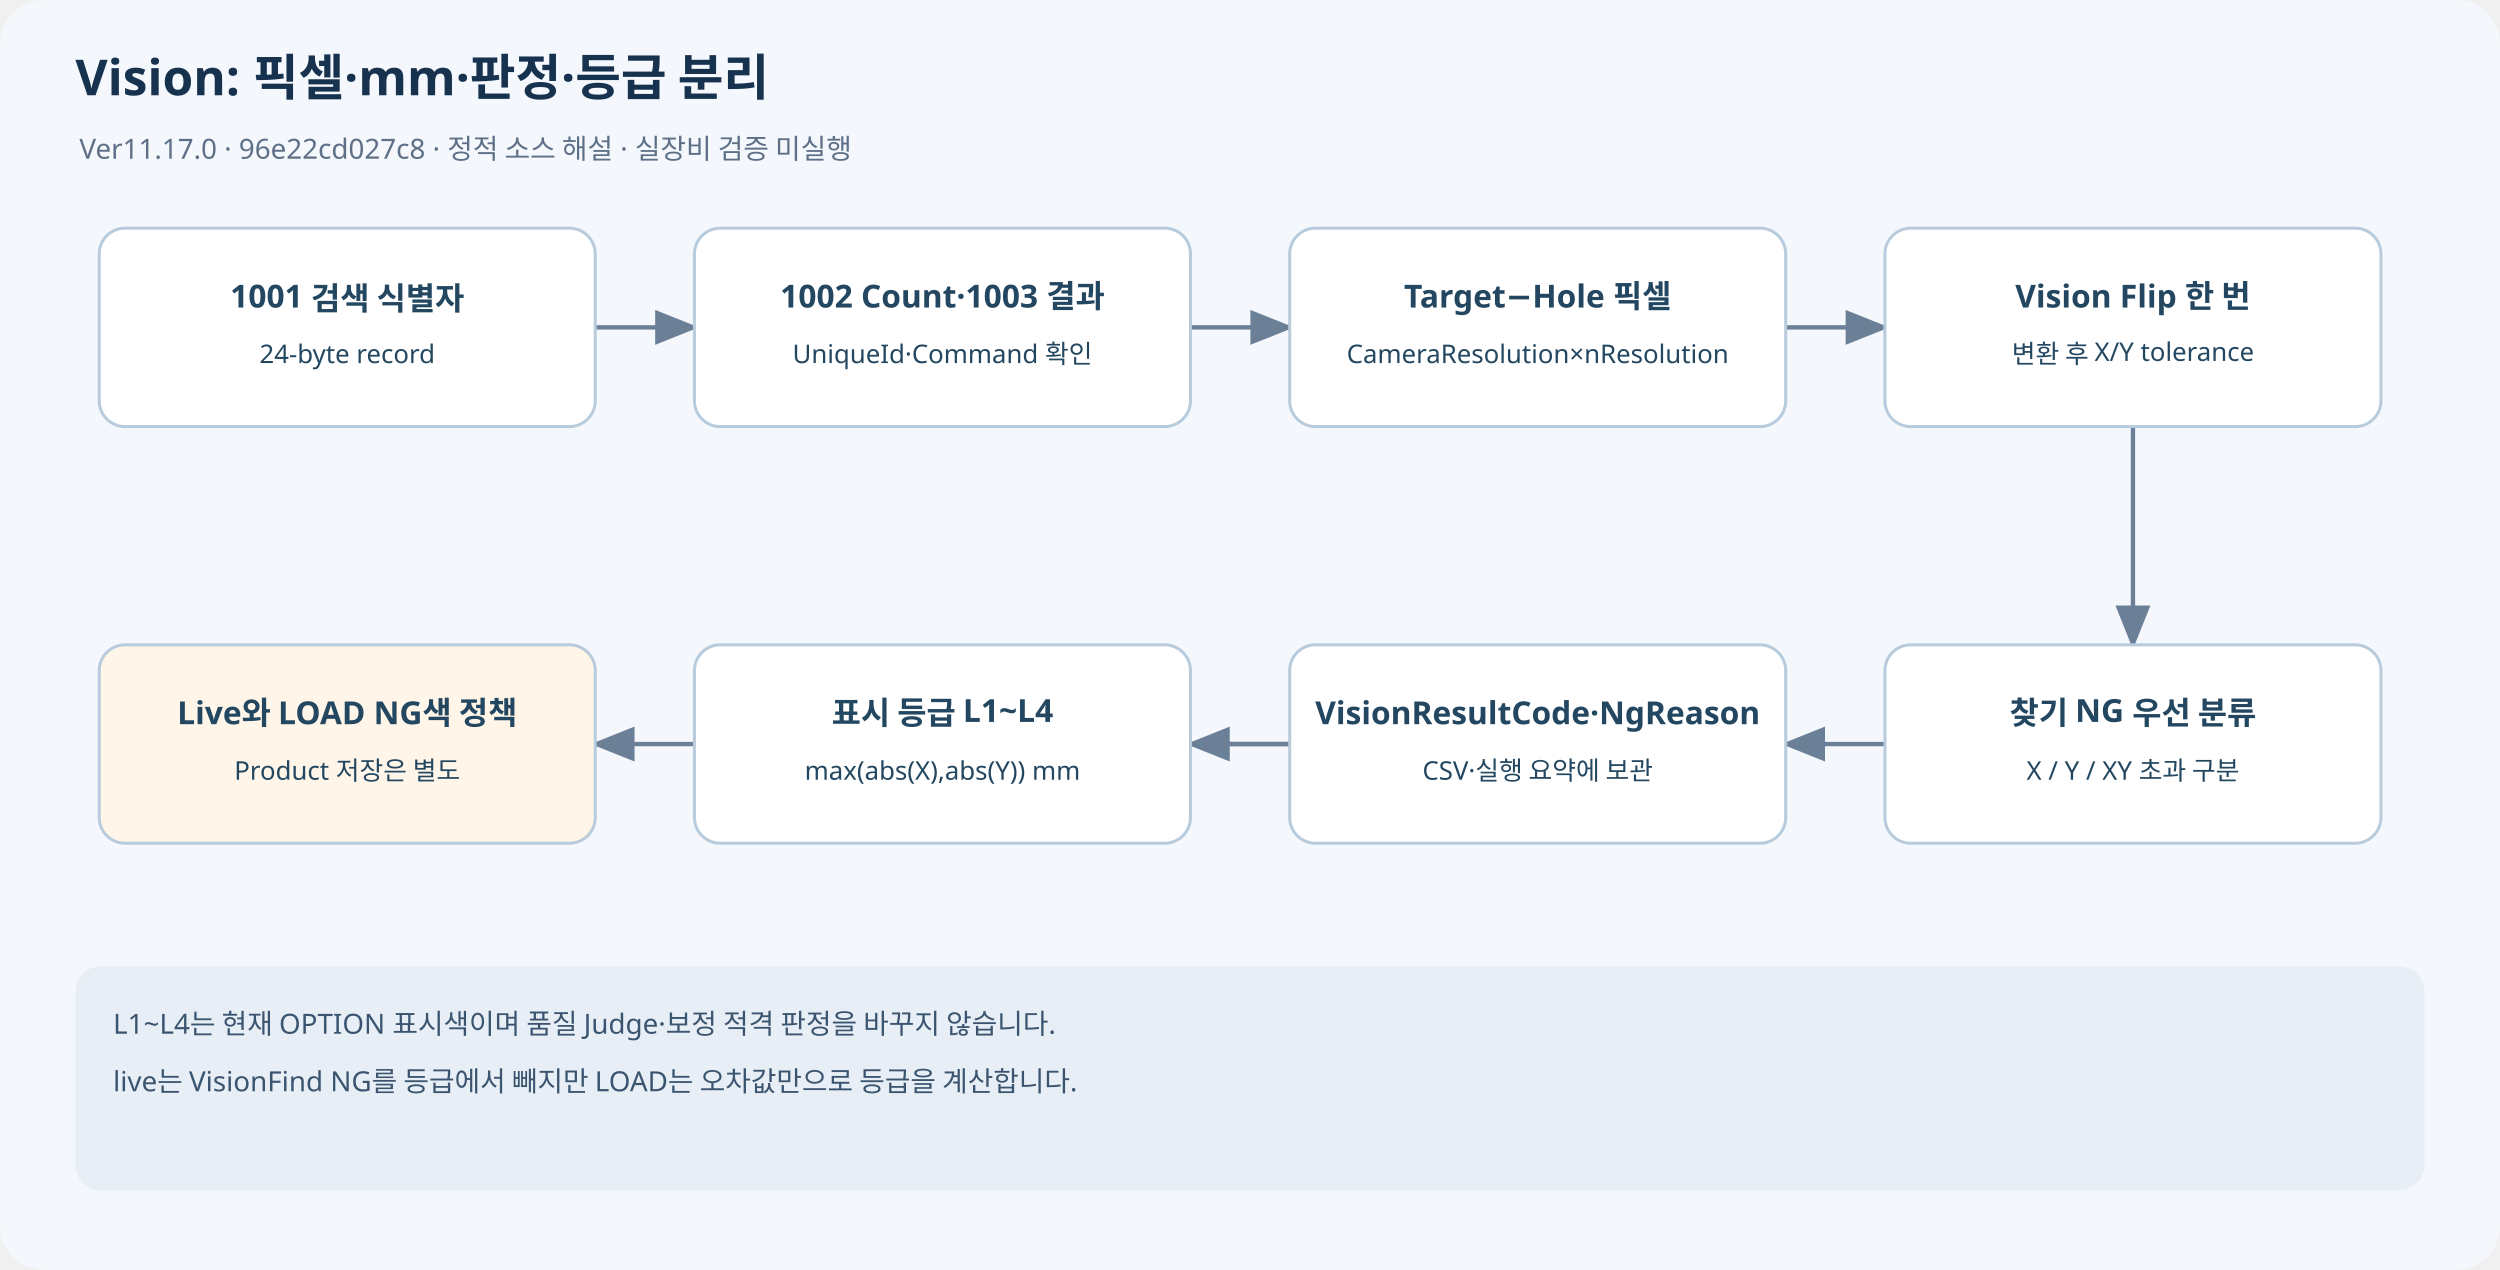
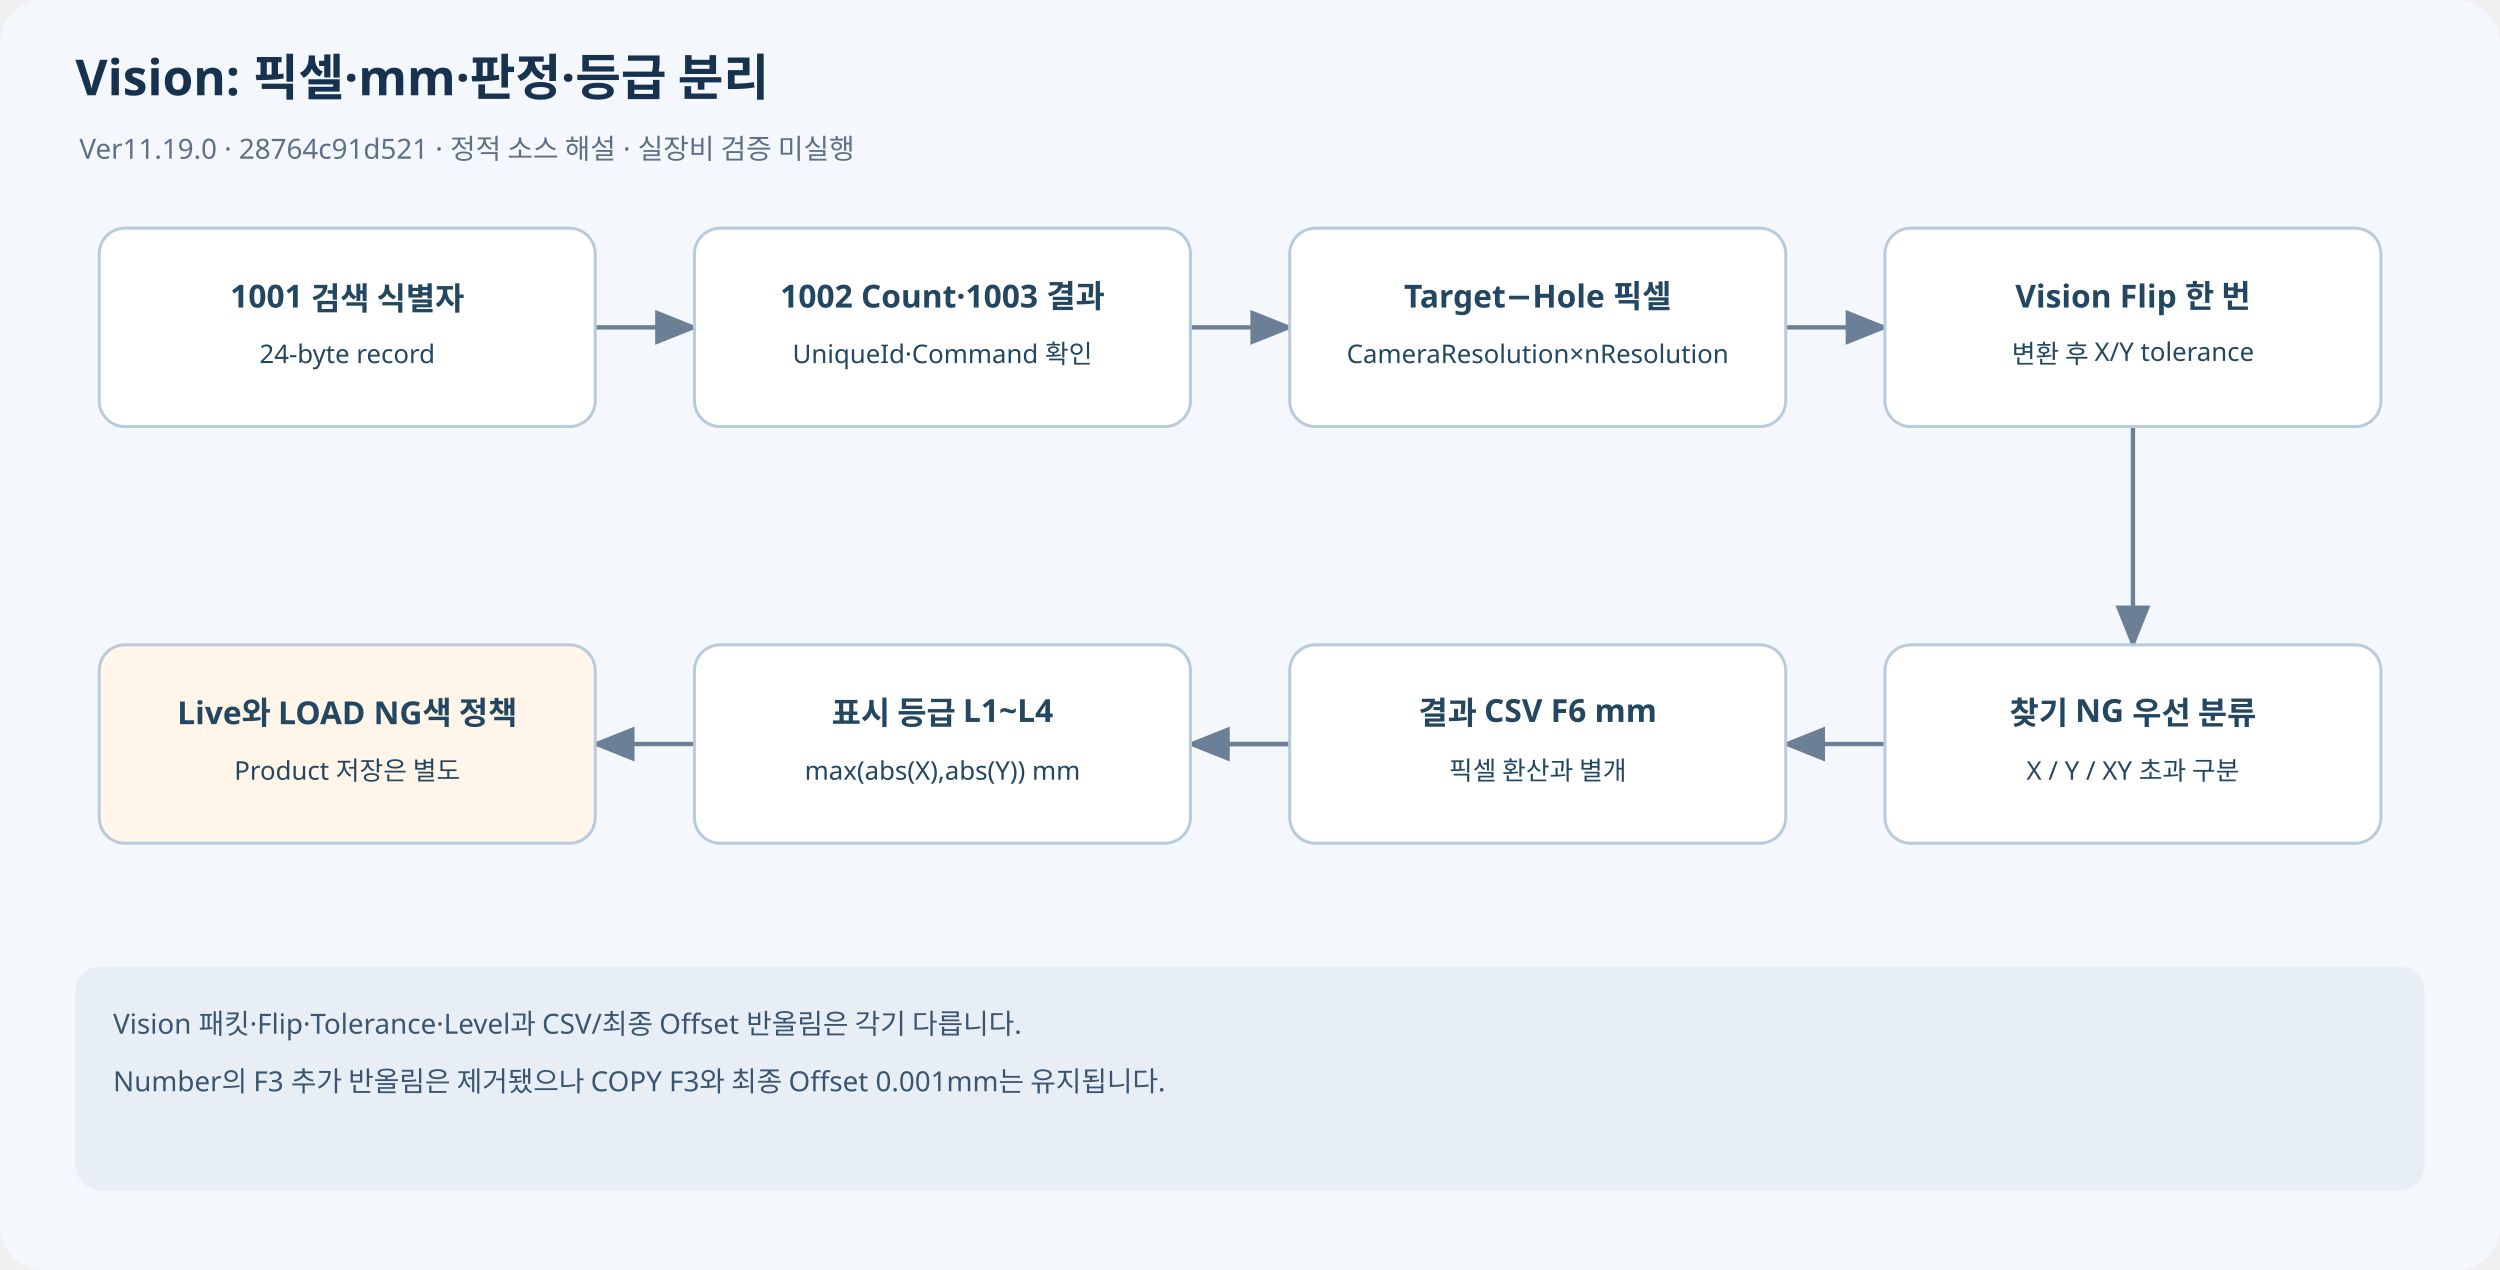
<svg xmlns="http://www.w3.org/2000/svg" viewBox="0 0 1260 640" role="img" aria-labelledby="title desc">
  <defs>
    <marker id="arrow" markerWidth="10" markerHeight="8" refX="9" refY="4" orient="auto">
      <path d="M0 0L10 4L0 8Z" fill="#6b7f97" />
    </marker>
  </defs>
  <rect width="1260" height="640" rx="22" fill="#f4f7fb" />
  <text x="38" y="48" font-family="Malgun Gothic,sans-serif" font-size="25" font-weight="700" fill="#16324f">Vision: 픽셀·mm·판정·등급 분리</text>
-   <text x="40" y="80" font-family="Malgun Gothic,sans-serif" font-size="14" fill="#5e7087">Ver11.17.0 · 96e22cd027c8 · 정적 소스 해설 · 실장비 검증 미실행</text>
+   <text x="40" y="80" font-family="Malgun Gothic,sans-serif" font-size="14" fill="#5e7087">Ver11.19.0 · 28764c91d521 · 정적 소스 해설 · 실장비 검증 미실행</text>
  <path d="M300.0 165.0L350.0 165.0" fill="none" stroke="#6b7f97" stroke-width="2.2" marker-end="url(#arrow)" />
  <path d="M600.0 165.0L650.0 165.0" fill="none" stroke="#6b7f97" stroke-width="2.2" marker-end="url(#arrow)" />
  <path d="M900.0 165.0L950.0 165.0" fill="none" stroke="#6b7f97" stroke-width="2.2" marker-end="url(#arrow)" />
  <path d="M1075.0 215.0V270.0H1075.0V325.0" fill="none" stroke="#6b7f97" stroke-width="2.2" marker-end="url(#arrow)" />
  <path d="M950.0 375.0L900.0 375.0" fill="none" stroke="#6b7f97" stroke-width="2.2" marker-end="url(#arrow)" />
  <path d="M650.0 375.0L600.0 375.0" fill="none" stroke="#6b7f97" stroke-width="2.2" marker-end="url(#arrow)" />
  <path d="M650.0 375.0L300.0 375.0" fill="none" stroke="#6b7f97" stroke-width="2.2" marker-end="url(#arrow)" />
  <rect x="50" y="115" width="250" height="100" rx="13" fill="#ffffff" stroke="#b7cbdc" stroke-width="1.5" />
  <text x="175.0" y="155" text-anchor="middle" font-family="Malgun Gothic,sans-serif" font-size="16" font-weight="700" fill="#234760">1001 검색 식별자</text>
  <text x="175.0" y="183" text-anchor="middle" font-family="Malgun Gothic,sans-serif" font-size="13" font-weight="400" fill="#234760">24-byte record</text>
  <rect x="350" y="115" width="250" height="100" rx="13" fill="#ffffff" stroke="#b7cbdc" stroke-width="1.5" />
  <text x="475.0" y="155" text-anchor="middle" font-family="Malgun Gothic,sans-serif" font-size="16" font-weight="700" fill="#234760">1002 Count·1003 결과</text>
  <text x="475.0" y="183" text-anchor="middle" font-family="Malgun Gothic,sans-serif" font-size="13" font-weight="400" fill="#234760">UniqueId·Command 확인</text>
  <rect x="650" y="115" width="250" height="100" rx="13" fill="#ffffff" stroke="#b7cbdc" stroke-width="1.5" />
  <text x="775.0" y="155" text-anchor="middle" font-family="Malgun Gothic,sans-serif" font-size="16" font-weight="700" fill="#234760">Target−Hole 픽셀</text>
  <text x="775.0" y="183" text-anchor="middle" font-family="Malgun Gothic,sans-serif" font-size="13" font-weight="400" fill="#234760">CameraResolution×nResolution</text>
  <rect x="950" y="115" width="250" height="100" rx="13" fill="#ffffff" stroke="#b7cbdc" stroke-width="1.5" />
  <text x="1075.0" y="155" text-anchor="middle" font-family="Malgun Gothic,sans-serif" font-size="16" font-weight="700" fill="#234760">Vision Flip 한 번</text>
  <text x="1075.0" y="183" text-anchor="middle" font-family="Malgun Gothic,sans-serif" font-size="13" font-weight="400" fill="#234760">변환 후 X/Y tolerance</text>
  <rect x="950" y="325" width="250" height="100" rx="13" fill="#ffffff" stroke="#b7cbdc" stroke-width="1.5" />
  <text x="1075.0" y="365" text-anchor="middle" font-family="Malgun Gothic,sans-serif" font-size="16" font-weight="700" fill="#234760">찾기 NG 우선 분류</text>
  <text x="1075.0" y="393" text-anchor="middle" font-family="Malgun Gothic,sans-serif" font-size="13" font-weight="400" fill="#234760">X / Y / XY 초과 구분</text>
  <rect x="650" y="325" width="250" height="100" rx="13" fill="#ffffff" stroke="#b7cbdc" stroke-width="1.5" />
-   <text x="775.0" y="365" text-anchor="middle" font-family="Malgun Gothic,sans-serif" font-size="16" font-weight="700" fill="#234760">VisionResultCode·NgReason</text>
-   <text x="775.0" y="393" text-anchor="middle" font-family="Malgun Gothic,sans-serif" font-size="13" font-weight="400" fill="#234760">CSV·실행 요약에 보관</text>
+   <text x="775.0" y="365" text-anchor="middle" font-family="Malgun Gothic,sans-serif" font-size="16" font-weight="700" fill="#234760">결과 CSV F6 mm</text>
+   <text x="775.0" y="393" text-anchor="middle" font-family="Malgun Gothic,sans-serif" font-size="13" font-weight="400" fill="#234760">픽셀 환산과 별개</text>
  <rect x="350" y="325" width="250" height="100" rx="13" fill="#ffffff" stroke="#b7cbdc" stroke-width="1.5" />
  <text x="475.0" y="365" text-anchor="middle" font-family="Malgun Gothic,sans-serif" font-size="16" font-weight="700" fill="#234760">표시 등급 L1~L4</text>
  <text x="475.0" y="393" text-anchor="middle" font-family="Malgun Gothic,sans-serif" font-size="13" font-weight="400" fill="#234760">max(abs(X),abs(Y)) mm</text>
  <rect x="50" y="325" width="250" height="100" rx="13" fill="#fff5e8" stroke="#b7cbdc" stroke-width="1.5" />
  <text x="175.0" y="365" text-anchor="middle" font-family="Malgun Gothic,sans-serif" font-size="16" font-weight="700" fill="#234760">Live와 LOAD NG색 정책</text>
  <text x="175.0" y="393" text-anchor="middle" font-family="Malgun Gothic,sans-serif" font-size="13" font-weight="400" fill="#234760">Product 저장은 별도</text>
  <rect x="38" y="487" width="1184" height="113" rx="13" fill="#e8eef5" />
-   <text x="57" y="521" font-family="Malgun Gothic,sans-serif" font-size="14" fill="#3b5570">L1~L4는 현재 OPTION 표시색이며 품질 Judge·보정 적격 판정을 바꾸지 않습니다.</text>
-   <text x="57" y="550" font-family="Malgun Gothic,sans-serif" font-size="14" fill="#3b5570">live는 VisionFind NG를 등급에서 빼지만 LOAD는 오차값만으로 등급을 계산합니다.</text>
+   <text x="57" y="521" font-family="Malgun Gothic,sans-serif" font-size="14" fill="#3b5570">Vision 패킷·Flip·Tolerance·Level과 CSV/최종 Offset 반올림은 각기 다릅니다.</text>
+   <text x="57" y="550" font-family="Malgun Gothic,sans-serif" font-size="14" fill="#3b5570">Number의 F3 추가 반올림은 제거됐으나 COPY F3와 최종 Offset 0.001mm는 유지됩니다.</text>
</svg>
